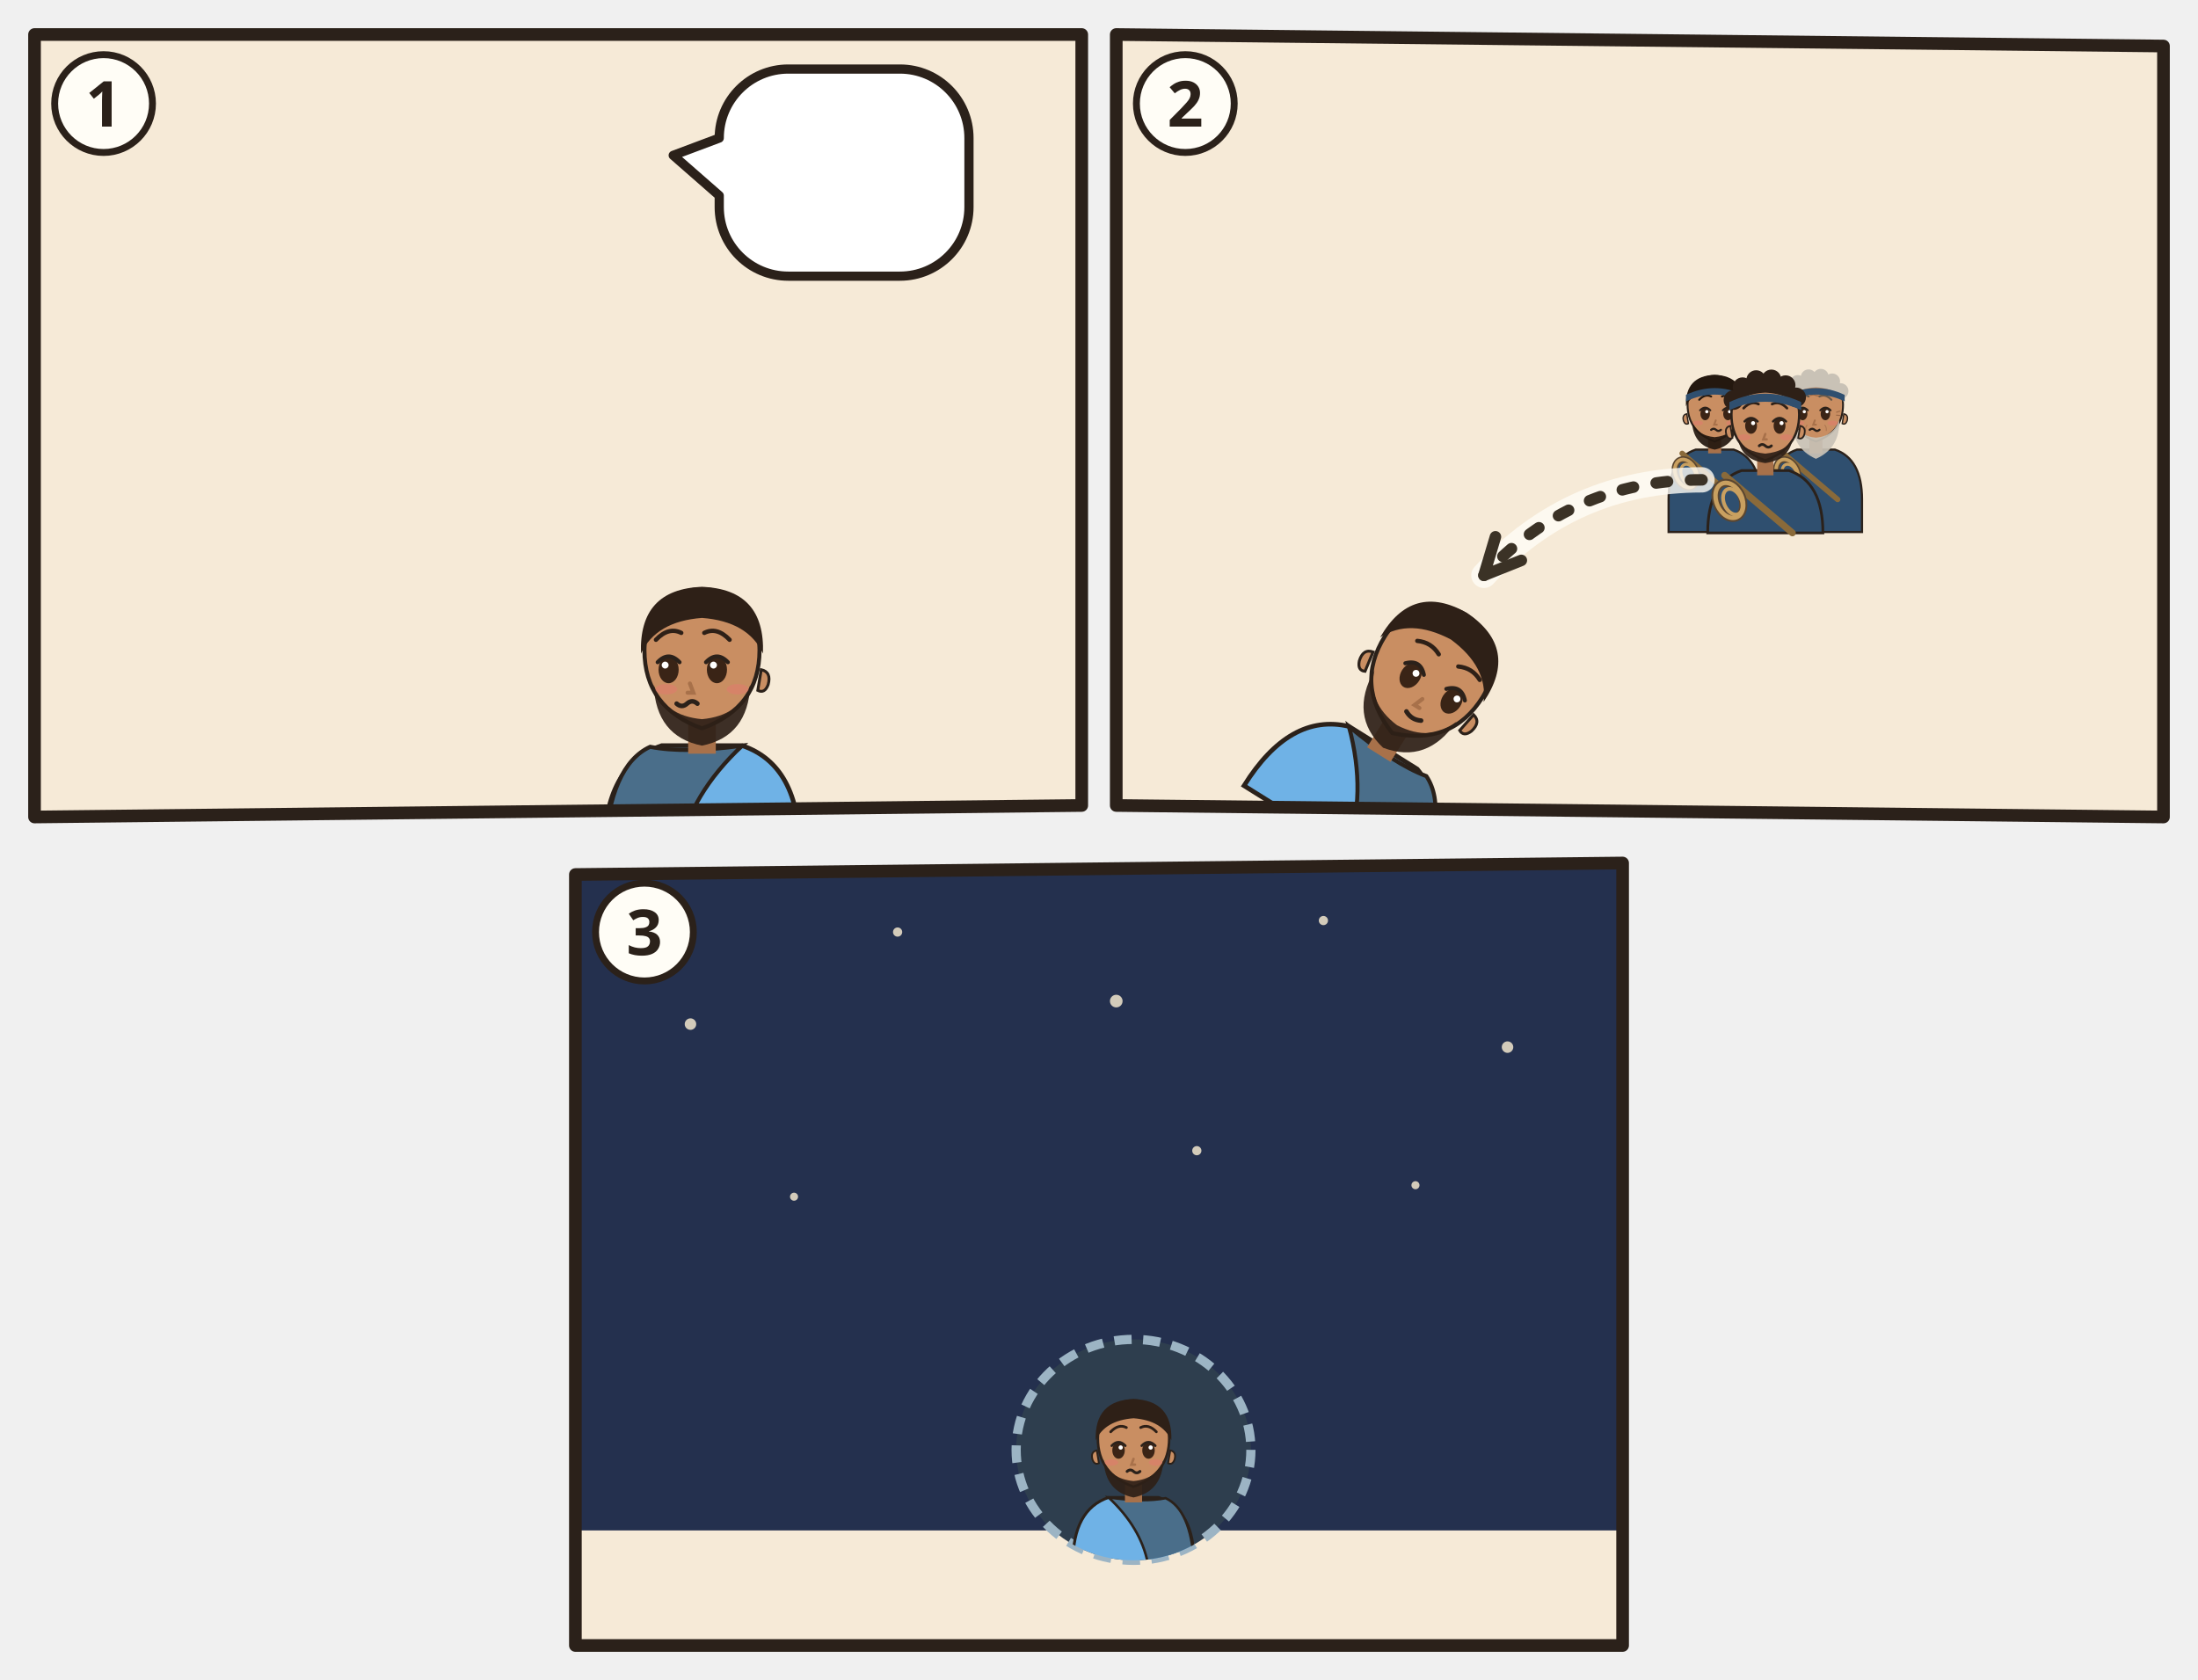
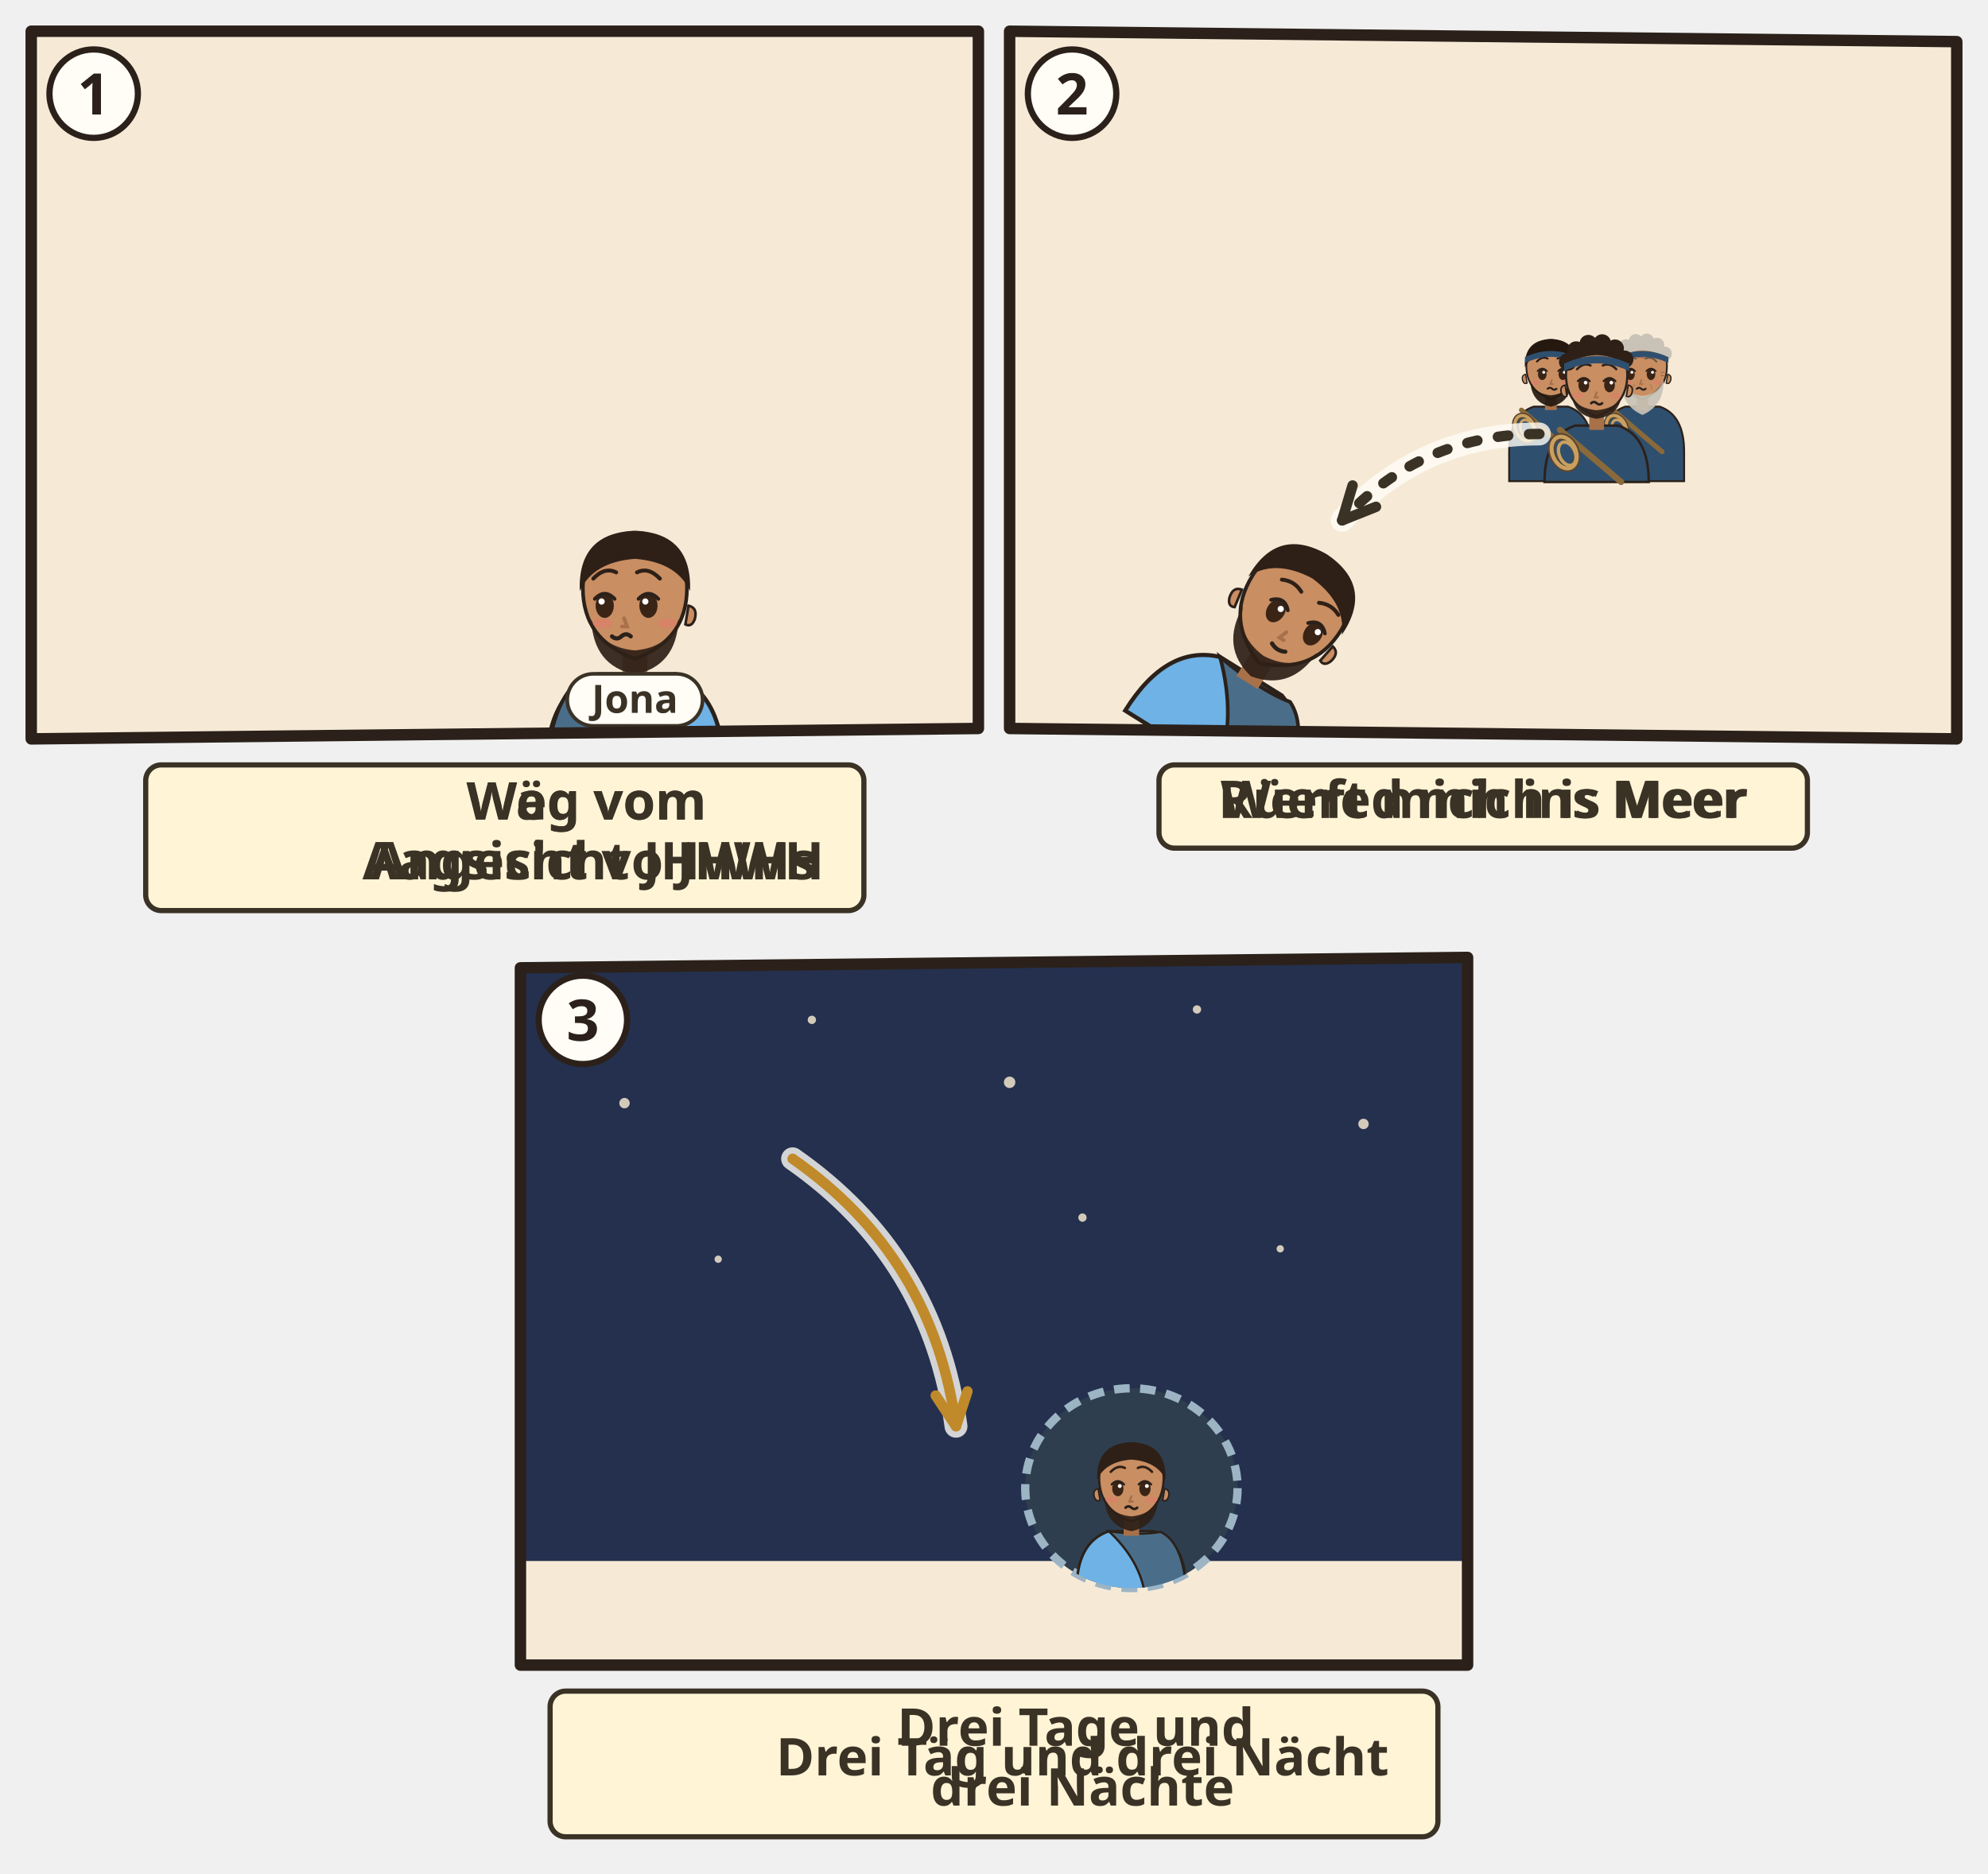
- <svg xmlns="http://www.w3.org/2000/svg" viewBox="0 0 382 292">
-   <svg class="ill-tile" data-span="1" x="0" y="0" width="194" height="148" viewBox="0 0 194 148">
+ <svg xmlns="http://www.w3.org/2000/svg" viewBox="0 0 382 360">
+   <svg class="ill-tile" data-span="1" x="0" y="0" width="194" height="182" viewBox="0 0 194 182">
    <g transform="translate(4 4)">
      <clipPath id="an-cp-jon-001-1">
        <polygon points="2,2 184,2 184,136 2,138" />
      </clipPath>
      <g clip-path="url(#an-cp-jon-001-1)">
        <polygon points="2,2 184,2 184,136 2,138" fill="#F6EAD7" />
        <use href="#an-hafen-r" x="0" y="70" width="186" height="70" />
        <use href="#an-ninive-d" x="4" y="48" width="96" height="72" opacity=".6" />
        <use href="#an-gott" x="73.0" y="3" width="40" height="40" />
        <use href="#an-schiff-d" x="70" y="55.7" width="112" height="78.78" />
        <g transform="translate(118.0 110.0) scale(1) scale(-1 1)">
          <path d="M-17 34V34Q-17 19-7 15.6L7 15.6Q17 19 17 34V34z" fill="#6FB2E6" stroke="#2B211A" stroke-width=".8" />
          <path d="M-7 15.6Q3 17 9 15.8Q16 19 17 34V34H4V34Q2 24-7 15.6z" fill="#4A6E8A" stroke="#2B211A" stroke-width=".7" />
          <path d="M-2.4 11h4.8v6h-4.8z" fill="#A8714A" />
          <path d="M-10 -1Q-10 9 0 12.6Q10 9 10 -1A10 10.6 0 0 0 -10 -1z" fill="#C98E62" stroke="#2B211A" stroke-width=".7" />
          <path d="M-10.3 2.4q-1.8.4-1.2 2.6.6 1.6 1.8 1z" fill="#C98E62" stroke="#2B211A" stroke-width=".5" />
          <path d="M-8.4 5Q-8 14 0 15.6Q8 14 8.4 5Q6.6 10.4 0 11Q-6.6 10.4-8.4 5z" fill="#2E2017" opacity=".92" />
          <ellipse cx="-2.6" cy="2.4" rx="1.75" ry="2.35" fill="#3A2416" />
          <path d="M-4.5 1.1Q-2.6 -0.9 -0.7 1.1" fill="none" stroke="#2B211A" stroke-width=".7" stroke-linecap="round" />
          <circle cx="-2.0" cy="1.6" r=".6" fill="#FFF" />
          <ellipse cx="5.8" cy="2.4" rx="1.75" ry="2.35" fill="#3A2416" />
          <path d="M3.9 1.1Q5.8 -0.9 7.7 1.1" fill="none" stroke="#2B211A" stroke-width=".7" stroke-linecap="round" />
          <circle cx="6.4" cy="1.6" r=".6" fill="#FFF" />
          <path d="M2.1 4.8l-.6 1.6h1" fill="none" stroke="#A8714A" stroke-width=".7" stroke-linecap="round" />
          <ellipse cx="-6.2" cy="5.8" rx="1.9" ry=".9" fill="#E07A6E" opacity=".55" />
          <ellipse cx="6.2" cy="5.8" rx="1.9" ry=".9" fill="#E07A6E" opacity=".55" />
          <path d="M0.8 8.3q.9-.8 1.8 0t1.8 0" fill="none" stroke="#2B211A" stroke-width=".8" stroke-linecap="round" />
          <path d="M-10.6-.4Q-11-11.6 0-12Q11-11.6 10.6-.4Q8-6 0-6.6Q-8-6-10.6-.4z" fill="#2E2017" />
          <path d="M-4.8 -2.8Q-2.6 -5.1 -0.4 -4.0M3.6 -4.0Q5.8 -5.1 8.0 -2.8" fill="none" stroke="#2E2017" stroke-width="0.75" stroke-linecap="round" />
        </g>
        <use href="#an-z-fliehen" x="106.0" y="82.0" width="24" height="13" />
-         <g>
-           <path d="M133 8H152.4A12 12 0 0 1 164.4 20V32A12 12 0 0 1 152.4 44H133A12 12 0 0 1 121 32L121 30L113 23L121 20V20A12 12 0 0 1 133 8Z" fill="#FFFFFF" stroke="#2B211A" stroke-width="1.6" stroke-linejoin="round" />
-           <use href="#an-ninive" x="127.0" y="14" width="31.4" height="24" />
+         <g class="ill-name">
+           <rect x="105.0" y="125.5" width="26.0" height="10" rx="5" fill="#FFFDF6" stroke="#3B3226" stroke-width=".7" />
+           <text x="118.0" y="133.0" text-anchor="middle" font-family="sans-serif" font-size="7.5" font-weight="700" fill="#3B3226">Jona</text>
        </g>
      </g>
      <polygon class="pn-frame" points="2,2 184,2 184,136 2,138" fill="none" stroke="#2B211A" stroke-width="2.2" stroke-linejoin="round" />
      <circle cx="14" cy="14" r="8.5" fill="#FFFDF6" stroke="#2B211A" stroke-width="1.2" />
      <text class="pn-n" x="14" y="18" text-anchor="middle" font-family="sans-serif" font-size="11" font-weight="700" fill="#2B211A">1</text>
+       <g transform="translate(0.0 142)">
+         <g class="ill-words">
+           <g class="dg-sw">
+             <g class="dg-full">
+               <rect x="24.0" y="1.0" width="138.0" height="28" rx="3" fill="#FFF4D6" stroke="#3B3226" stroke-width="1" />
+               <use href="#an-z-fliehen" x="28.0" y="9.0" width="12.0" height="12" />
+               <use href="#an-gott" x="43.0" y="9.0" width="12.0" height="12" />
+               <text class="lw lw-de" text-anchor="middle" font-family="sans-serif" font-size="10" font-weight="700" fill="#3B3226">
+                 <tspan x="110.0" y="11.5">Weg vom</tspan>
+                 <tspan x="110.0" y="23.0">Angesicht JHWHs</tspan>
+               </text>
+               <text class="lw lw-gsw" text-anchor="middle" font-family="sans-serif" font-size="10" font-weight="700" fill="#3B3226">
+                 <tspan x="110.0" y="11.5">Wäg vom</tspan>
+                 <tspan x="110.0" y="23.0">Aagsicht vo JHWH</tspan>
+               </text>
+             </g>
+             <g class="dg-nw" display="none">
+               <rect x="24.0" y="1.0" width="138.0" height="28" rx="3" fill="#FFF4D6" stroke="#3B3226" stroke-width="1" />
+               <use href="#an-z-fliehen" x="69.5" y="4.0" width="22.0" height="22" />
+               <use href="#an-gott" x="94.5" y="4.0" width="22.0" height="22" />
+             </g>
+           </g>
+         </g>
+       </g>
    </g>
  </svg>
-   <svg class="ill-tile" data-span="1" x="188" y="0" width="194" height="148" viewBox="0 0 194 148">
+   <svg class="ill-tile" data-span="1" x="188" y="0" width="194" height="170" viewBox="0 0 194 170">
    <g transform="translate(4 4)">
      <clipPath id="an-cp-jon-001-2">
        <polygon points="2,2 184,4 184,138 2,136" />
      </clipPath>
      <g clip-path="url(#an-cp-jon-001-2)">
        <polygon points="2,2 184,4 184,138 2,136" fill="#F6EAD7" />
-         <use href="#an-meer-offen" x="0" y="70" width="186" height="70" />
+         <use href="#an-meer-still" x="0" y="70" width="186" height="70" />
+         <use href="#an-gott" x="26" y="3" width="40" height="40" />
        <use href="#an-schiff-d" x="70" y="41.7" width="112" height="78.78" />
        <g transform="translate(106.0 66.8) scale(0.471)">
          <path d="M-17 46V34Q-17 19-7 15.6L7 15.6Q17 19 17 34V46z" fill="#2F4F6F" stroke="#2B211A" stroke-width=".8" />
          <g fill="none" stroke-linecap="round">
            <path d="M-12 17L8 34" stroke="#8A6A3A" stroke-width="2" />
            <ellipse cx="-10.6" cy="24.4" rx="3.8" ry="5.4" transform="rotate(-24 -10.6 24.4)" stroke="#5B4630" stroke-width="2.4" />
            <ellipse cx="-10.6" cy="24.4" rx="3.8" ry="5.4" transform="rotate(-24 -10.6 24.4)" stroke="#C9A060" stroke-width="1.3" />
            <ellipse cx="-9.6" cy="24.8" rx="2.6" ry="4" transform="rotate(-24 -9.6 24.8)" stroke="#C9A060" stroke-width="1.1" />
          </g>
          <path d="M-2.4 11h4.8v6h-4.8z" fill="#A8714A" />
          <path d="M-10 -1Q-10 9 0 12.6Q10 9 10 -1A10 10.6 0 0 0 -10 -1z" fill="#C98E62" stroke="#2B211A" stroke-width=".7" />
          <path d="M10.3 2.4q1.8.4 1.2 2.6-.6 1.6-1.8 1z M-10.3 2.4q-1.8.4-1.2 2.6.6 1.6 1.8 1z" fill="#C98E62" stroke="#2B211A" stroke-width=".5" />
          <path d="M-8.4 5Q-8 14 0 15.6Q8 14 8.4 5Q6.6 10.4 0 11Q-6.6 10.4-8.4 5z" fill="#24180F" opacity=".92" />
          <ellipse cx="-3.5" cy="2.4" rx="1.75" ry="2.35" fill="#3A2416" />
          <path d="M-5.4 1.1Q-3.5 -0.9 -1.6 1.1" fill="none" stroke="#2B211A" stroke-width=".7" stroke-linecap="round" />
          <circle cx="-2.9" cy="1.6" r=".6" fill="#FFF" />
          <ellipse cx="4.9" cy="2.4" rx="1.75" ry="2.35" fill="#3A2416" />
          <path d="M3.0 1.1Q4.9 -0.9 6.8 1.1" fill="none" stroke="#2B211A" stroke-width=".7" stroke-linecap="round" />
          <circle cx="5.5" cy="1.6" r=".6" fill="#FFF" />
          <path d="M0.4 4.8l-.6 1.6h1" fill="none" stroke="#A8714A" stroke-width=".7" stroke-linecap="round" />
          <ellipse cx="-6.2" cy="5.8" rx="1.9" ry=".9" fill="#E07A6E" opacity=".55" />
          <ellipse cx="6.2" cy="5.8" rx="1.9" ry=".9" fill="#E07A6E" opacity=".55" />
          <path d="M-1.3 8.3q.9-.8 1.8 0t1.8 0" fill="none" stroke="#2B211A" stroke-width=".8" stroke-linecap="round" />
          <path d="M-10.6-.4Q-11-11.6 0-12Q11-11.6 10.6-.4Q8-6 0-6.6Q-8-6-10.6-.4z" fill="#24180F" />
          <path d="M-5.7 -2.8Q-3.5 -5.1 -1.3 -4.0M2.7 -4.0Q4.9 -5.1 7.1 -2.8" fill="none" stroke="#24180F" stroke-width="0.75" stroke-linecap="round" />
          <path d="M-10.6-4.6Q0-9.6 10.6-4.6v2.4Q0-7.2-10.6-2.2z" fill="#2F4F6F" />
        </g>
        <g transform="translate(123.6 66.8) scale(0.471)">
          <path d="M-17 46V34Q-17 19-7 15.6L7 15.6Q17 19 17 34V46z" fill="#2F4F6F" stroke="#2B211A" stroke-width=".8" />
          <g fill="none" stroke-linecap="round">
            <path d="M-12 17L8 34" stroke="#8A6A3A" stroke-width="2" />
            <ellipse cx="-10.6" cy="24.4" rx="3.8" ry="5.4" transform="rotate(-24 -10.6 24.4)" stroke="#5B4630" stroke-width="2.4" />
            <ellipse cx="-10.6" cy="24.4" rx="3.8" ry="5.4" transform="rotate(-24 -10.6 24.4)" stroke="#C9A060" stroke-width="1.3" />
            <ellipse cx="-9.6" cy="24.8" rx="2.6" ry="4" transform="rotate(-24 -9.6 24.8)" stroke="#C9A060" stroke-width="1.1" />
          </g>
          <path d="M-2.4 11h4.8v6h-4.8z" fill="#A8714A" />
          <path d="M-10 -1Q-10 9 0 12.6Q10 9 10 -1A10 10.6 0 0 0 -10 -1z" fill="#C98E62" stroke="#2B211A" stroke-width=".7" />
          <path d="M10.3 2.4q1.8.4 1.2 2.6-.6 1.6-1.8 1z M-10.3 2.4q-1.8.4-1.2 2.6.6 1.6 1.8 1z" fill="#C98E62" stroke="#2B211A" stroke-width=".5" />
          <path d="M-8.6 4.6Q-9 15 0 19Q9 15 8.6 4.6Q6.6 10.6 0 11.2Q-6.6 10.6-8.6 4.6z" fill="#C9C2B6" opacity=".92" />
          <ellipse cx="-4.9" cy="2.4" rx="1.75" ry="2.35" fill="#3A2416" />
          <path d="M-6.8 1.1Q-4.9 -0.9 -3.0 1.1" fill="none" stroke="#2B211A" stroke-width=".7" stroke-linecap="round" />
          <circle cx="-4.3" cy="1.6" r=".6" fill="#FFF" />
          <ellipse cx="3.5" cy="2.4" rx="1.75" ry="2.35" fill="#3A2416" />
          <path d="M1.6 1.1Q3.5 -0.9 5.4 1.1" fill="none" stroke="#2B211A" stroke-width=".7" stroke-linecap="round" />
          <circle cx="4.1" cy="1.6" r=".6" fill="#FFF" />
          <path d="M-0.4 4.8l-.6 1.6h1" fill="none" stroke="#A8714A" stroke-width=".7" stroke-linecap="round" />
          <ellipse cx="-6.2" cy="5.8" rx="1.9" ry=".9" fill="#E07A6E" opacity=".55" />
          <ellipse cx="6.2" cy="5.8" rx="1.9" ry=".9" fill="#E07A6E" opacity=".55" />
          <path d="M-2.3 8.3q.9-.8 1.8 0t1.8 0" fill="none" stroke="#2B211A" stroke-width=".8" stroke-linecap="round" />
          <g stroke="#8A5A3A" stroke-linecap="round" fill="none">
            <path d="M-2.6-5.5q1.3-.5 2.6 0t2.6 0M-2-4.4q1-.4 2 0t2 0" stroke-width=".42" opacity=".75" />
            <path d="M-7.6 1.8l-1.2-.4M-7.6 2.9l-1.2.1M7.6 1.8l1.2-.4M7.6 2.9l1.2.1" stroke-width=".4" opacity=".7" />
            <path d="M-3.3 6.6q-.7.9-.5 2M3.3 6.6q.7.9.5 2" stroke-width=".35" opacity=".45" />
          </g>
          <path d="M-10.2-2Q-10.8-11.8 0-12.2Q10.8-11.8 10.2-2Q8-7 0-7.4Q-8-7-10.2-2z" fill="#C9C2B6" />
          <circle cx="-9.4" cy="-5.2" r="2.9" fill="#C9C2B6" />
          <circle cx="-6.7" cy="-9.0" r="2.9" fill="#C9C2B6" />
          <circle cx="-2.7" cy="-11.1" r="2.9" fill="#C9C2B6" />
          <circle cx="1.8" cy="-11.3" r="2.9" fill="#C9C2B6" />
          <circle cx="6.0" cy="-9.6" r="2.9" fill="#C9C2B6" />
          <circle cx="9.1" cy="-6.0" r="2.9" fill="#C9C2B6" />
          <path d="M-7.1 -2.8Q-4.9 -5.1 -2.7 -4.0M1.3 -4.0Q3.5 -5.1 5.7 -2.8" fill="none" stroke="#6A5A4A" stroke-width="0.75" stroke-linecap="round" />
          <path d="M-10.6-4.6Q0-9.6 10.6-4.6v2.4Q0-7.2-10.6-2.2z" fill="#2F4F6F" />
        </g>
        <g transform="translate(114.8 68.6) scale(0.589)">
          <path d="M-17 34V34Q-17 19-7 15.6L7 15.6Q17 19 17 34V34z" fill="#2F4F6F" stroke="#2B211A" stroke-width=".8" />
          <g fill="none" stroke-linecap="round">
            <path d="M-12 17L8 34" stroke="#8A6A3A" stroke-width="2" />
            <ellipse cx="-10.6" cy="24.4" rx="3.8" ry="5.4" transform="rotate(-24 -10.6 24.4)" stroke="#5B4630" stroke-width="2.4" />
            <ellipse cx="-10.6" cy="24.4" rx="3.8" ry="5.4" transform="rotate(-24 -10.6 24.4)" stroke="#C9A060" stroke-width="1.3" />
            <ellipse cx="-9.6" cy="24.8" rx="2.6" ry="4" transform="rotate(-24 -9.6 24.8)" stroke="#C9A060" stroke-width="1.1" />
          </g>
          <path d="M-2.4 11h4.8v6h-4.8z" fill="#A8714A" />
          <path d="M-10 -1Q-10 9 0 12.6Q10 9 10 -1A10 10.6 0 0 0 -10 -1z" fill="#C98E62" stroke="#2B211A" stroke-width=".7" />
          <path d="M10.3 2.4q1.8.4 1.2 2.6-.6 1.6-1.8 1z M-10.3 2.4q-1.8.4-1.2 2.6.6 1.6 1.8 1z" fill="#C98E62" stroke="#2B211A" stroke-width=".5" />
          <path d="M-8 6.4Q-7 12.4 0 13.4Q7 12.4 8 6.4Q6 10 0 10.6Q-6 10-8 6.4z" fill="#2E2017" opacity=".92" />
          <ellipse cx="-4.2" cy="2.4" rx="1.75" ry="2.35" fill="#3A2416" />
          <path d="M-6.1 1.1Q-4.2 -0.9 -2.3 1.1" fill="none" stroke="#2B211A" stroke-width=".7" stroke-linecap="round" />
          <circle cx="-3.6" cy="1.6" r=".6" fill="#FFF" />
          <ellipse cx="4.2" cy="2.4" rx="1.75" ry="2.35" fill="#3A2416" />
          <path d="M2.3 1.1Q4.2 -0.9 6.1 1.1" fill="none" stroke="#2B211A" stroke-width=".7" stroke-linecap="round" />
          <circle cx="4.8" cy="1.6" r=".6" fill="#FFF" />
          <path d="M0.0 4.8l-.6 1.6h1" fill="none" stroke="#A8714A" stroke-width=".7" stroke-linecap="round" />
          <ellipse cx="-6.2" cy="5.8" rx="1.9" ry=".9" fill="#E07A6E" opacity=".55" />
          <ellipse cx="6.2" cy="5.8" rx="1.9" ry=".9" fill="#E07A6E" opacity=".55" />
          <path d="M-1.8 8.3q.9-.8 1.8 0t1.8 0" fill="none" stroke="#2B211A" stroke-width=".8" stroke-linecap="round" />
          <path d="M-10.2-2Q-10.8-11.8 0-12.2Q10.8-11.8 10.2-2Q8-7 0-7.4Q-8-7-10.2-2z" fill="#2E2017" />
          <circle cx="-9.4" cy="-5.2" r="2.9" fill="#2E2017" />
          <circle cx="-6.7" cy="-9.0" r="2.9" fill="#2E2017" />
          <circle cx="-2.7" cy="-11.1" r="2.9" fill="#2E2017" />
          <circle cx="1.8" cy="-11.3" r="2.9" fill="#2E2017" />
          <circle cx="6.0" cy="-9.6" r="2.9" fill="#2E2017" />
          <circle cx="9.1" cy="-6.0" r="2.9" fill="#2E2017" />
          <path d="M-6.4 -2.8Q-4.2 -5.1 -2.0 -4.0M2.0 -4.0Q4.2 -5.1 6.4 -2.8" fill="none" stroke="#2E2017" stroke-width="0.75" stroke-linecap="round" />
          <path d="M-10.6-4.6Q0-9.6 10.6-4.6v2.4Q0-7.2-10.6-2.2z" fill="#2F4F6F" />
        </g>
        <g transform="rotate(32 47.1 128.0)">
          <g transform="translate(47.1 110.0) scale(1)">
            <path d="M-17 34V34Q-17 19-7 15.6L7 15.6Q17 19 17 34V34z" fill="#6FB2E6" stroke="#2B211A" stroke-width=".8" />
            <path d="M-7 15.6Q3 17 9 15.8Q16 19 17 34V34H4V34Q2 24-7 15.6z" fill="#4A6E8A" stroke="#2B211A" stroke-width=".7" />
            <path d="M-2.4 11h4.8v6h-4.8z" fill="#A8714A" />
            <path d="M-10 -1Q-10 9 0 12.6Q10 9 10 -1A10 10.6 0 0 0 -10 -1z" fill="#C98E62" stroke="#2B211A" stroke-width=".7" />
            <path d="M10.3 2.4q1.8.4 1.2 2.6-.6 1.6-1.8 1z M-10.3 2.4q-1.8.4-1.2 2.6.6 1.6 1.8 1z" fill="#C98E62" stroke="#2B211A" stroke-width=".5" />
            <path d="M-8.4 5Q-8 14 0 15.6Q8 14 8.4 5Q6.6 10.4 0 11Q-6.6 10.4-8.4 5z" fill="#2E2017" opacity=".92" />
            <ellipse cx="-2.6" cy="2.4" rx="1.75" ry="2.35" fill="#3A2416" />
            <path d="M-4.5 1.1Q-2.6 -0.9 -0.7 1.1" fill="none" stroke="#2B211A" stroke-width=".7" stroke-linecap="round" />
            <circle cx="-2.0" cy="1.6" r=".6" fill="#FFF" />
            <ellipse cx="5.8" cy="2.4" rx="1.75" ry="2.35" fill="#3A2416" />
            <path d="M3.9 1.1Q5.8 -0.9 7.7 1.1" fill="none" stroke="#2B211A" stroke-width=".7" stroke-linecap="round" />
            <circle cx="6.4" cy="1.6" r=".6" fill="#FFF" />
            <path d="M1.3 4.8l-.6 1.6h1" fill="none" stroke="#A8714A" stroke-width=".7" stroke-linecap="round" />
            <path d="M0.1 8.1Q1.6 8.9 3.1 8.1" fill="none" stroke="#2B211A" stroke-width=".8" stroke-linecap="round" />
            <path d="M-10.6-.4Q-11-11.6 0-12Q11-11.6 10.6-.4Q8-6 0-6.6Q-8-6-10.6-.4z" fill="#2E2017" />
            <path d="M-4.8 -3.3Q-2.6 -4.4 -0.4 -3.3M3.6 -3.3Q5.8 -4.4 8.0 -3.3" fill="none" stroke="#2E2017" stroke-width="0.75" stroke-linecap="round" />
          </g>
        </g>
+         <use href="#an-altar" x="78.8" y="54.1" width="22" height="25" />
        <path d="M103.8 79.4Q81.2 79.4 65.9 96.0" fill="none" stroke="#FFFDF6" stroke-width="4.4" stroke-linecap="round" opacity=".8" />
        <path d="M103.8 79.4Q81.2 79.4 65.9 96.0" fill="none" stroke="#3B3226" stroke-width="2" stroke-dasharray="2 4" stroke-linecap="round" />
        <path d="M67.9 89.3L65.9 96.0L72.4 93.4" fill="none" stroke="#3B3226" stroke-width="2" stroke-linecap="round" stroke-linejoin="round" />
-         <use href="#an-z-sturm" x="100" y="6" width="44.0" height="27.0" />
      </g>
      <polygon class="pn-frame" points="2,2 184,4 184,138 2,136" fill="none" stroke="#2B211A" stroke-width="2.2" stroke-linejoin="round" />
      <circle cx="14" cy="14" r="8.5" fill="#FFFDF6" stroke="#2B211A" stroke-width="1.2" />
      <text class="pn-n" x="14" y="18" text-anchor="middle" font-family="sans-serif" font-size="11" font-weight="700" fill="#2B211A">2</text>
+       <g transform="translate(0.0 142)">
+         <g class="ill-words">
+           <g class="dg-sw">
+             <g class="dg-full">
+               <rect x="30.7" y="1.0" width="124.6" height="16" rx="3" fill="#FFF4D6" stroke="#3B3226" stroke-width="1" />
+               <text class="lw lw-de" text-anchor="middle" font-family="sans-serif" font-size="10" font-weight="700" fill="#3B3226">
+                 <tspan x="93.0" y="11.2">Werft mich ins Meer</tspan>
+               </text>
+               <text class="lw lw-gsw" text-anchor="middle" font-family="sans-serif" font-size="10" font-weight="700" fill="#3B3226">
+                 <tspan x="93.0" y="11.2">Rüered mich is Meer</tspan>
+               </text>
+             </g>
+             <g class="dg-nw" display="none">
+               <rect x="30.7" y="1.0" width="124.6" height="16" rx="3" fill="#FFF4D6" stroke="#3B3226" stroke-width="1" />
+               <use href="#an-meer-offen" x="88.0" y="4.0" width="10.0" height="10" />
+             </g>
+           </g>
+         </g>
+       </g>
    </g>
  </svg>
-   <svg class="ill-tile" data-span="1" x="94" y="144" width="194" height="148" viewBox="0 0 194 148">
+   <svg class="ill-tile" data-span="1" x="94" y="178" width="194" height="182" viewBox="0 0 194 182">
    <g transform="translate(4 4)">
      <clipPath id="an-cp-jon-001-3">
        <polygon points="2,4 184,2 184,138 2,138" />
      </clipPath>
      <g clip-path="url(#an-cp-jon-001-3)">
        <polygon points="2,4 184,2 184,138 2,138" fill="#F6EAD7" />
        <rect x="0" y="0" width="186" height="118" fill="#24304E" />
        <circle cx="22" cy="30" r="1" fill="#F2E6CC" opacity=".85" />
        <circle cx="58" cy="14" r="0.8" fill="#F2E6CC" opacity=".85" />
        <circle cx="96" cy="26" r="1.1" fill="#F2E6CC" opacity=".85" />
        <circle cx="132" cy="12" r="0.8" fill="#F2E6CC" opacity=".85" />
        <circle cx="164" cy="34" r="1" fill="#F2E6CC" opacity=".85" />
        <circle cx="148" cy="58" r="0.7" fill="#F2E6CC" opacity=".85" />
        <circle cx="40" cy="60" r="0.7" fill="#F2E6CC" opacity=".85" />
        <circle cx="110" cy="52" r="0.8" fill="#F2E6CC" opacity=".85" />
-         <use href="#an-meer-offen" x="0" y="70" width="186" height="70" />
+         <use href="#an-meer-still" x="0" y="70" width="186" height="70" />
+         <use href="#an-gott" x="26" y="3" width="40" height="40" />
        <use href="#an-grosser-fisch" x="33.0" y="72" width="120" height="64.0" />
        <clipPath id="aw-ajon-001-3-0">
-           <ellipse cx="99.0" cy="104.0" rx="20.4" ry="19.2" />
+           <ellipse cx="119.4" cy="104.0" rx="20.4" ry="19.2" />
        </clipPath>
-         <ellipse cx="99.0" cy="104.0" rx="20.4" ry="19.2" fill="#2E3E4E" stroke="#9CB4C4" stroke-width="1.6" stroke-dasharray="3 2" />
+         <ellipse cx="119.4" cy="104.0" rx="20.4" ry="19.2" fill="#2E3E4E" stroke="#9CB4C4" stroke-width="1.6" stroke-dasharray="3 2" />
        <g clip-path="url(#aw-ajon-001-3-0)">
-           <g transform="translate(99.0 102.6) scale(0.62)">
+           <g transform="translate(119.4 102.6) scale(0.62)">
            <path d="M-17 34V34Q-17 19-7 15.6L7 15.6Q17 19 17 34V34z" fill="#6FB2E6" stroke="#2B211A" stroke-width=".8" />
            <path d="M-7 15.6Q3 17 9 15.8Q16 19 17 34V34H4V34Q2 24-7 15.6z" fill="#4A6E8A" stroke="#2B211A" stroke-width=".7" />
            <path d="M-2.4 11h4.8v6h-4.8z" fill="#A8714A" />
            <path d="M-10 -1Q-10 9 0 12.6Q10 9 10 -1A10 10.6 0 0 0 -10 -1z" fill="#C98E62" stroke="#2B211A" stroke-width=".7" />
            <path d="M10.3 2.4q1.8.4 1.2 2.6-.6 1.6-1.8 1z M-10.3 2.4q-1.8.4-1.2 2.6.6 1.6 1.8 1z" fill="#C98E62" stroke="#2B211A" stroke-width=".5" />
            <path d="M-8.4 5Q-8 14 0 15.6Q8 14 8.4 5Q6.6 10.4 0 11Q-6.6 10.4-8.4 5z" fill="#2E2017" opacity=".92" />
            <ellipse cx="-4.2" cy="2.4" rx="1.75" ry="2.35" fill="#3A2416" />
            <path d="M-6.1 1.1Q-4.2 -0.9 -2.3 1.1" fill="none" stroke="#2B211A" stroke-width=".7" stroke-linecap="round" />
            <circle cx="-3.6" cy="1.6" r=".6" fill="#FFF" />
            <ellipse cx="4.2" cy="2.4" rx="1.75" ry="2.35" fill="#3A2416" />
            <path d="M2.3 1.1Q4.2 -0.9 6.1 1.1" fill="none" stroke="#2B211A" stroke-width=".7" stroke-linecap="round" />
            <circle cx="4.8" cy="1.6" r=".6" fill="#FFF" />
            <path d="M0.0 4.8l-.6 1.6h1" fill="none" stroke="#A8714A" stroke-width=".7" stroke-linecap="round" />
            <ellipse cx="-6.2" cy="5.8" rx="1.9" ry=".9" fill="#E07A6E" opacity=".55" />
            <ellipse cx="6.2" cy="5.8" rx="1.9" ry=".9" fill="#E07A6E" opacity=".55" />
            <path d="M-1.8 8.3q.9-.8 1.8 0t1.8 0" fill="none" stroke="#2B211A" stroke-width=".8" stroke-linecap="round" />
            <path d="M-10.6-.4Q-11-11.6 0-12Q11-11.6 10.6-.4Q8-6 0-6.6Q-8-6-10.6-.4z" fill="#2E2017" />
            <path d="M-6.4 -2.8Q-4.2 -5.1 -2.0 -4.0M2.0 -4.0Q4.2 -5.1 6.4 -2.8" fill="none" stroke="#2E2017" stroke-width="0.75" stroke-linecap="round" />
          </g>
        </g>
-         <use href="#an-sonne" x="60" y="12" width="12.0" height="12.0" />
-         <use href="#an-sonne" x="75.0" y="12" width="12.0" height="12.0" />
-         <use href="#an-sonne" x="90.0" y="12" width="12.0" height="12.0" />
-         <use href="#an-z-nacht" x="111.0" y="12" width="12.0" height="12.0" />
-         <use href="#an-z-nacht" x="126.0" y="12" width="12.0" height="12.0" />
-         <use href="#an-z-nacht" x="141.0" y="12" width="12.0" height="12.0" />
+         <path d="M54.3 40.7Q81.3 59.5 85.7 92.1" fill="none" stroke="#FFFDF6" stroke-width="4.4" stroke-linecap="round" opacity=".8" />
+         <path d="M54.3 40.7Q81.3 59.5 85.7 92.1" fill="none" stroke="#C08A2A" stroke-width="2" stroke-linecap="round" />
+         <path d="M81.8 86.2L85.7 92.1L87.9 85.4" fill="none" stroke="#C08A2A" stroke-width="2" stroke-linecap="round" stroke-linejoin="round" />
+         <use href="#an-sonne" x="96" y="10" width="10.5" height="10.5" />
+         <use href="#an-sonne" x="109.1" y="10" width="10.5" height="10.5" />
+         <use href="#an-sonne" x="122.2" y="10" width="10.5" height="10.5" />
+         <use href="#an-z-nacht" x="140.6" y="10" width="10.5" height="10.5" />
+         <use href="#an-z-nacht" x="153.8" y="10" width="10.5" height="10.5" />
+         <use href="#an-z-nacht" x="166.9" y="10" width="10.5" height="10.5" />
      </g>
      <polygon class="pn-frame" points="2,4 184,2 184,138 2,138" fill="none" stroke="#2B211A" stroke-width="2.2" stroke-linejoin="round" />
      <circle cx="14" cy="14" r="8.5" fill="#FFFDF6" stroke="#2B211A" stroke-width="1.2" />
      <text class="pn-n" x="14" y="18" text-anchor="middle" font-family="sans-serif" font-size="11" font-weight="700" fill="#2B211A">3</text>
+       <g transform="translate(0.0 142)">
+         <g class="ill-words">
+           <g class="dg-sw">
+             <g class="dg-full">
+               <rect x="7.7" y="1.0" width="170.6" height="28" rx="3" fill="#FFF4D6" stroke="#3B3226" stroke-width="1" />
+               <use href="#an-sonne" x="11.7" y="9.0" width="12.0" height="12" />
+               <use href="#an-z-nacht" x="26.7" y="9.0" width="12.0" height="12" />
+               <text class="lw lw-de" text-anchor="middle" font-family="sans-serif" font-size="10" font-weight="700" fill="#3B3226">
+                 <tspan x="110.0" y="11.5">Drei Tage und</tspan>
+                 <tspan x="110.0" y="23.0">drei Nächte</tspan>
+               </text>
+               <text class="lw lw-gsw" text-anchor="middle" font-family="sans-serif" font-size="10" font-weight="700" fill="#3B3226">
+                 <tspan x="110.0" y="17.2">Drei Täg und drei Nächt</tspan>
+               </text>
+             </g>
+             <g class="dg-nw" display="none">
+               <rect x="7.7" y="1.0" width="170.6" height="28" rx="3" fill="#FFF4D6" stroke="#3B3226" stroke-width="1" />
+               <use href="#an-sonne" x="69.5" y="4.0" width="22.0" height="22" />
+               <use href="#an-z-nacht" x="94.5" y="4.0" width="22.0" height="22" />
+             </g>
+           </g>
+         </g>
+       </g>
    </g>
  </svg>
</svg>
